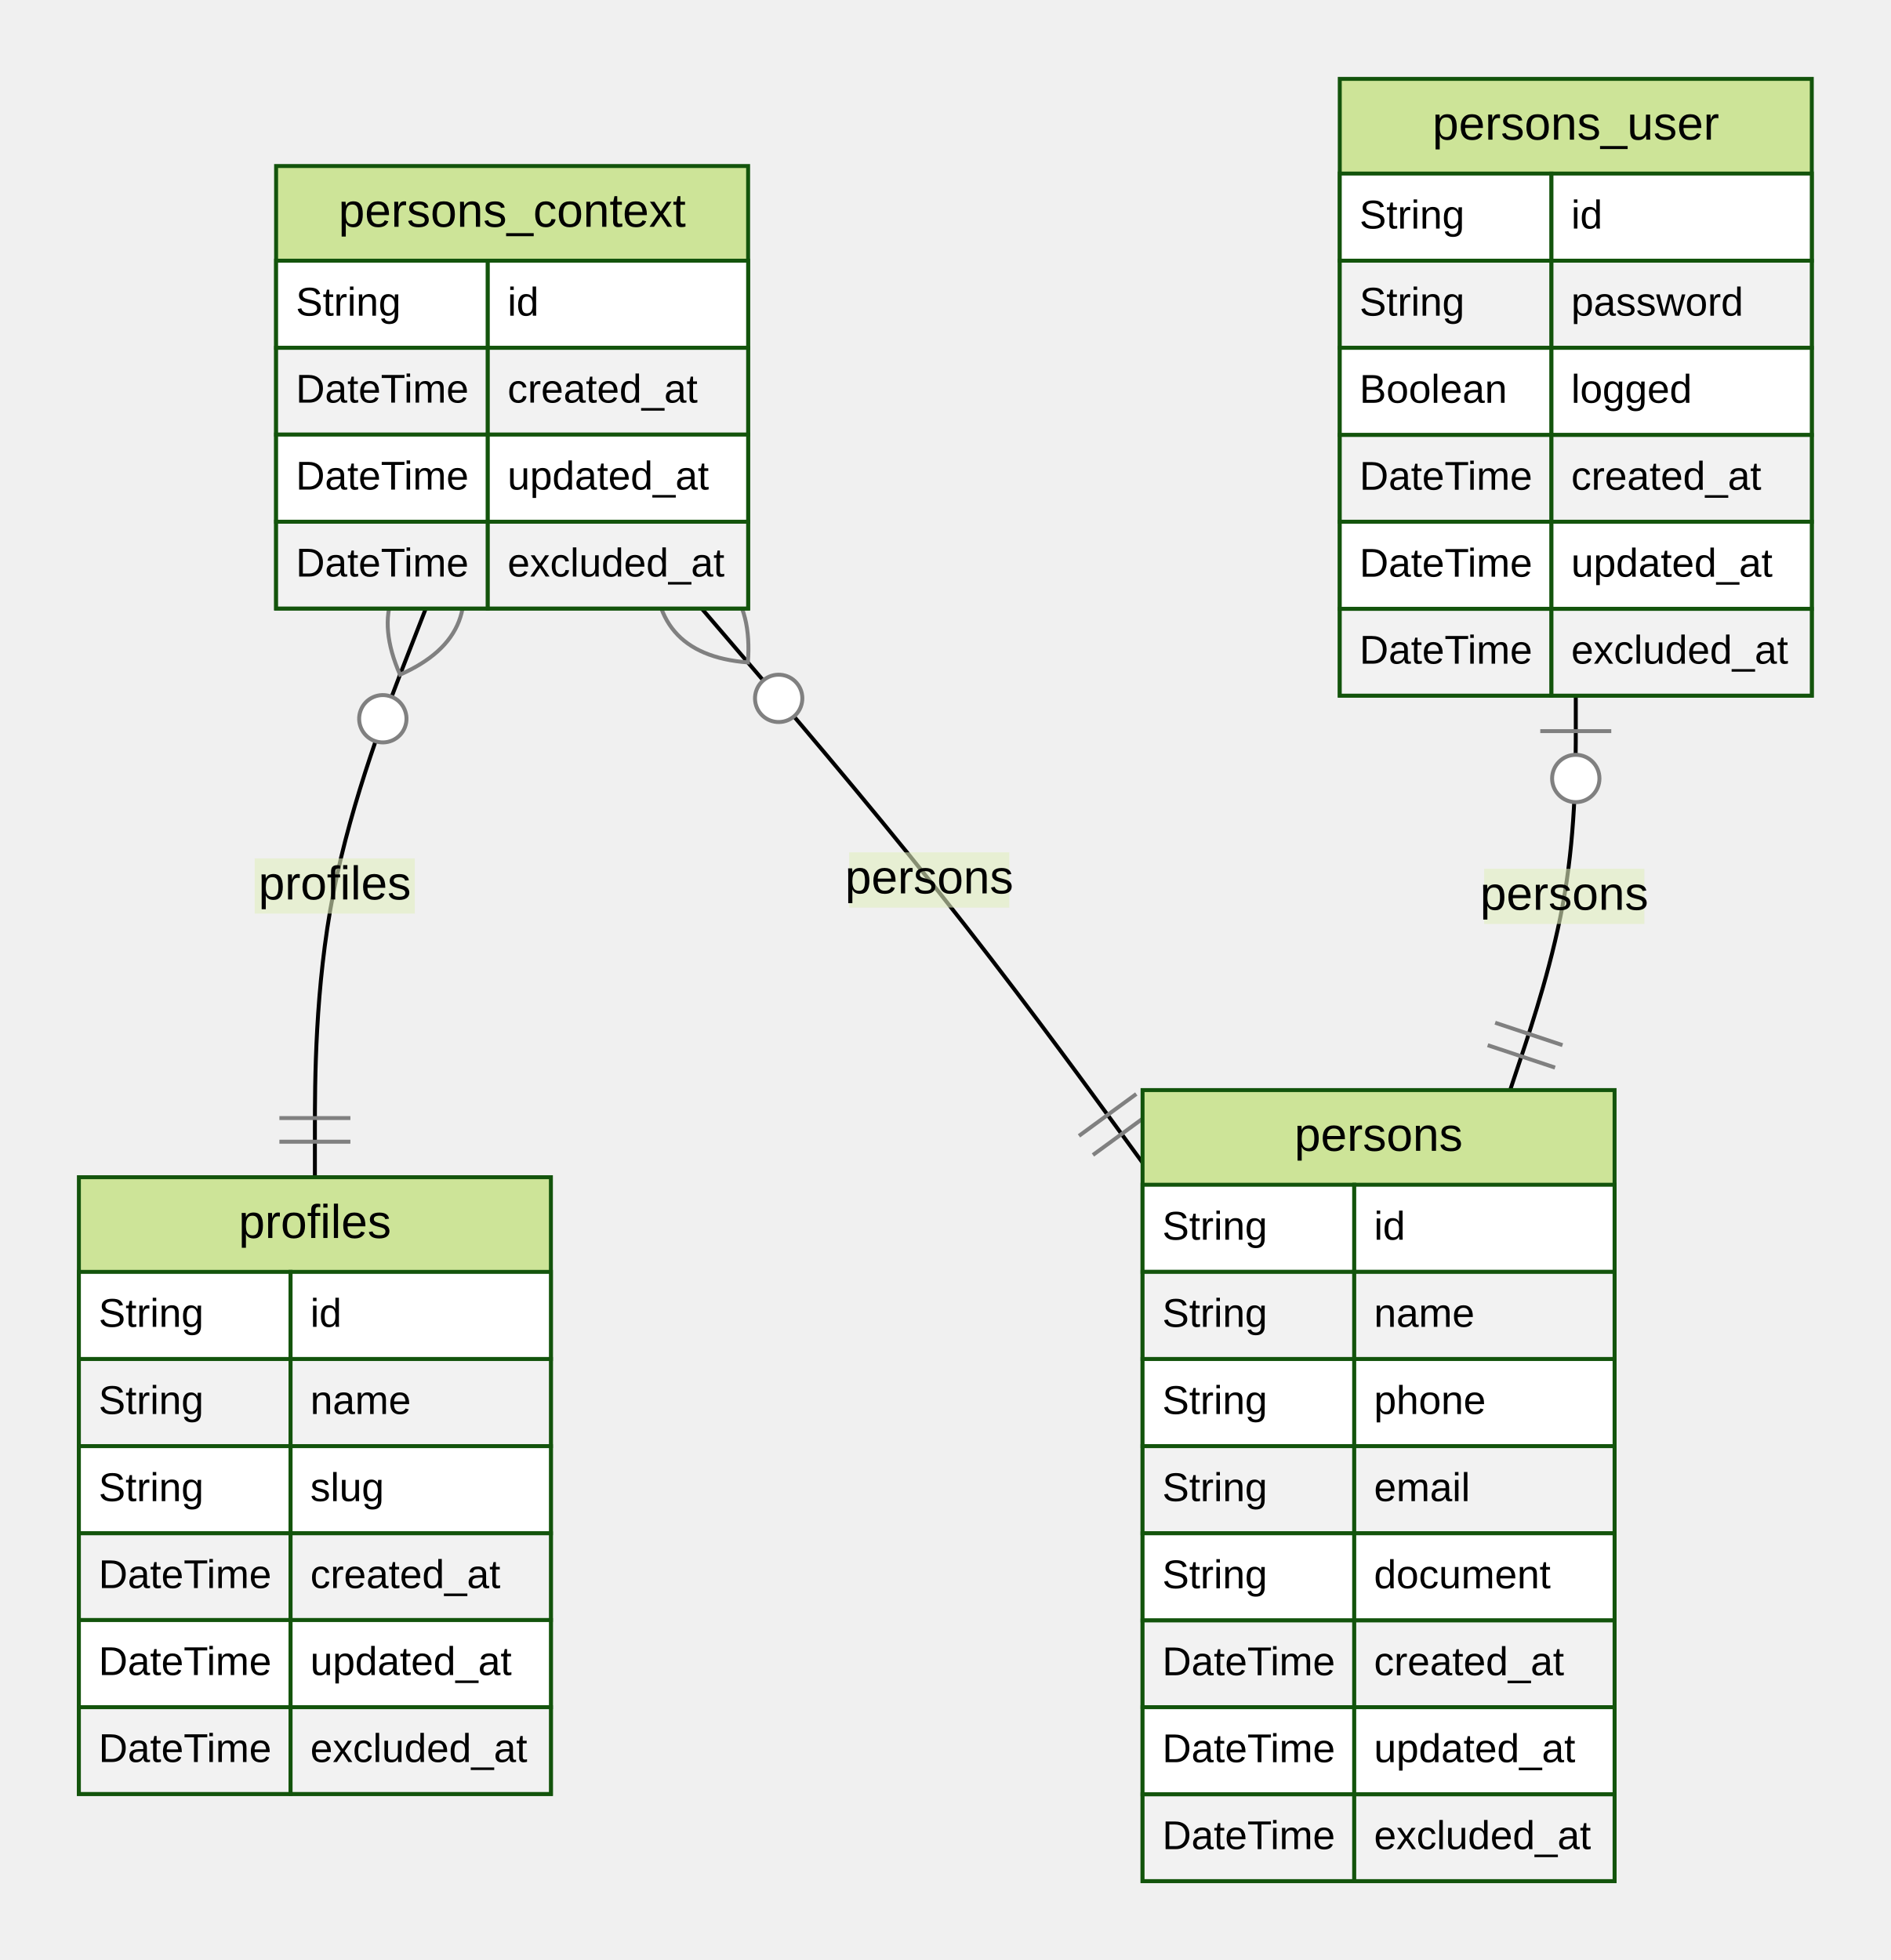
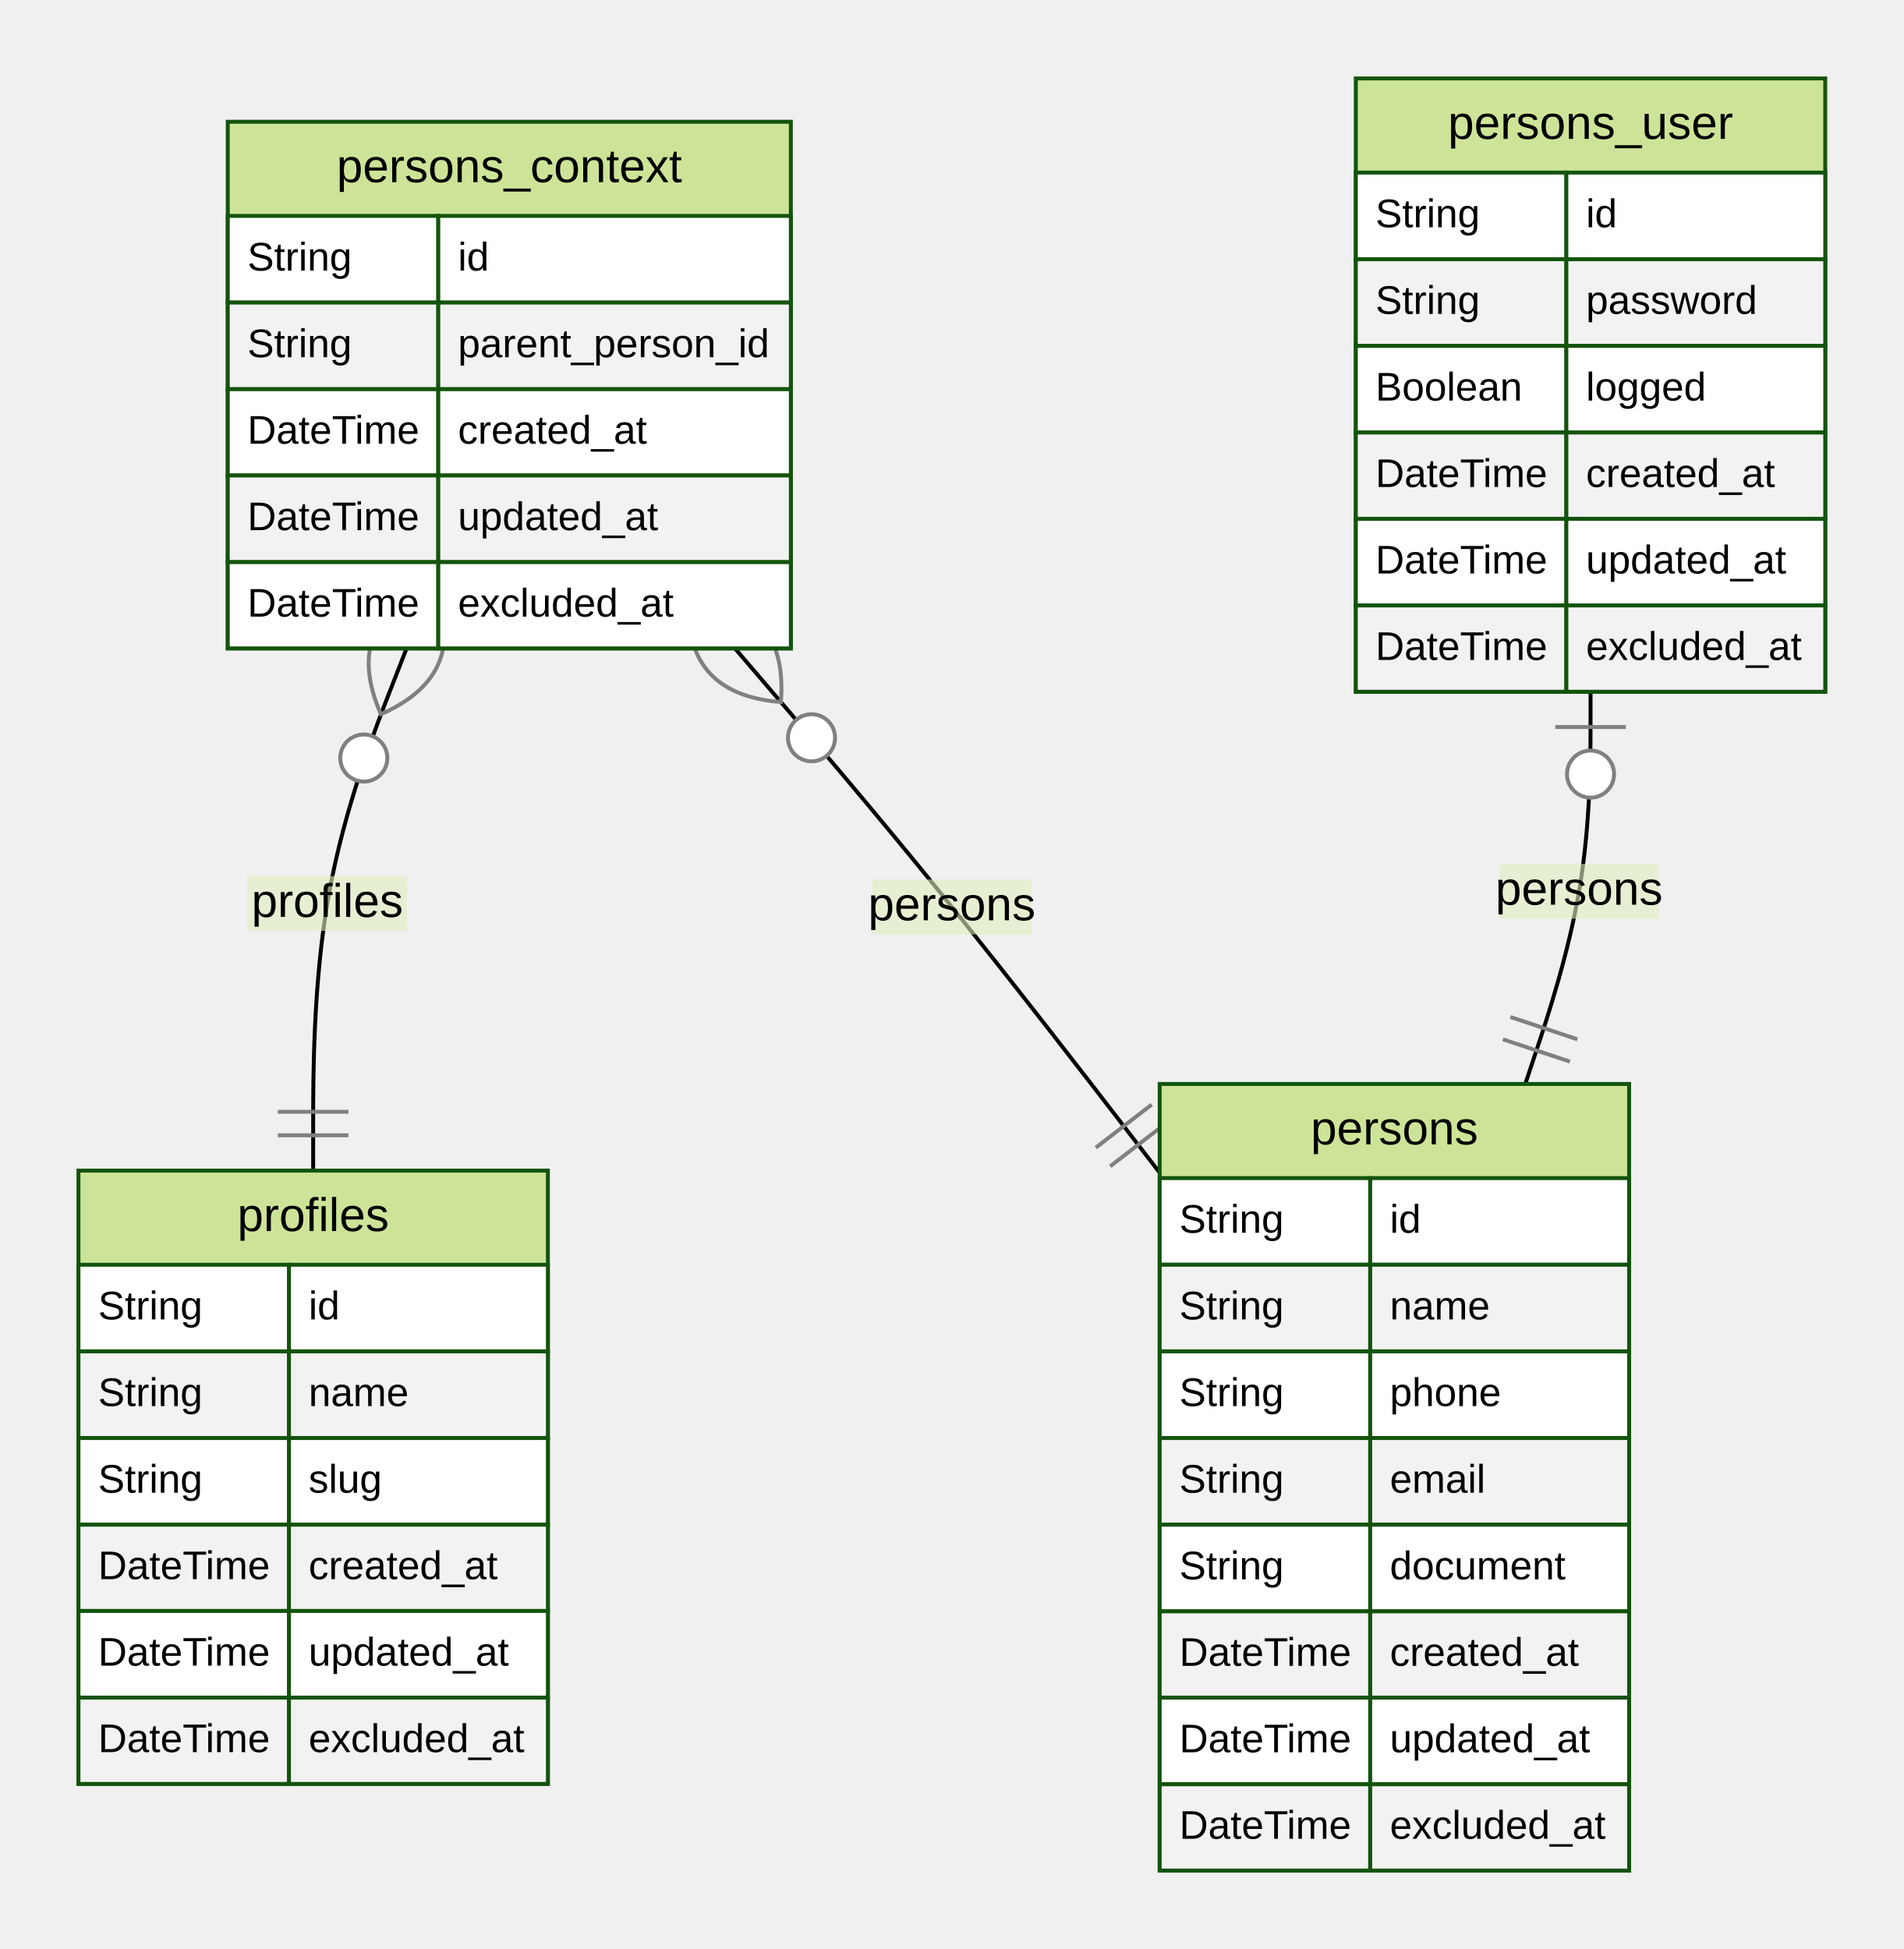
- <svg xmlns="http://www.w3.org/2000/svg" id="mermaid-0" width="100%" height="496.918" style="max-width: 479.344px; background-color: white;" viewBox="0 0 479.344 496.918">
+ <svg xmlns="http://www.w3.org/2000/svg" id="mermaid-0" width="100%" height="496.918" style="max-width: 485.312px; background-color: white;" viewBox="0 0 485.312 496.918">
  <style>#mermaid-0 {font-family:"trebuchet ms",verdana,arial,sans-serif;font-size:16px;fill:#000000;}#mermaid-0 .error-icon{fill:#552222;}#mermaid-0 .error-text{fill:#552222;stroke:#552222;}#mermaid-0 .edge-thickness-normal{stroke-width:2px;}#mermaid-0 .edge-thickness-thick{stroke-width:3.5px;}#mermaid-0 .edge-pattern-solid{stroke-dasharray:0;}#mermaid-0 .edge-pattern-dashed{stroke-dasharray:3;}#mermaid-0 .edge-pattern-dotted{stroke-dasharray:2;}#mermaid-0 .marker{fill:#000000;stroke:#000000;}#mermaid-0 .marker.cross{stroke:#000000;}#mermaid-0 svg{font-family:"trebuchet ms",verdana,arial,sans-serif;font-size:16px;}#mermaid-0 .entityBox{fill:#cde498;stroke:#13540c;}#mermaid-0 .attributeBoxOdd{fill:#ffffff;stroke:#13540c;}#mermaid-0 .attributeBoxEven{fill:#f2f2f2;stroke:#13540c;}#mermaid-0 .relationshipLabelBox{fill:hsl(78.158, 58.462%, 84.51%);opacity:0.7;background-color:hsl(78.158, 58.462%, 84.51%);}#mermaid-0 .relationshipLabelBox rect{opacity:0.5;}#mermaid-0 .relationshipLine{stroke:#000000;}#mermaid-0 :root{--mermaid-font-family:"trebuchet ms",verdana,arial,sans-serif;}</style>
  <g />
  <defs>
    <marker id="ONLY_ONE_START" refX="0" refY="9" markerWidth="18" markerHeight="18" orient="auto">
      <path stroke="gray" fill="none" d="M9,0 L9,18 M15,0 L15,18" />
    </marker>
  </defs>
  <defs>
    <marker id="ONLY_ONE_END" refX="18" refY="9" markerWidth="18" markerHeight="18" orient="auto">
      <path stroke="gray" fill="none" d="M3,0 L3,18 M9,0 L9,18" />
    </marker>
  </defs>
  <defs>
    <marker id="ZERO_OR_ONE_START" refX="0" refY="9" markerWidth="30" markerHeight="18" orient="auto">
      <circle stroke="gray" fill="white" cx="21" cy="9" r="6" />
      <path stroke="gray" fill="none" d="M9,0 L9,18" />
    </marker>
  </defs>
  <defs>
    <marker id="ZERO_OR_ONE_END" refX="30" refY="9" markerWidth="30" markerHeight="18" orient="auto">
      <circle stroke="gray" fill="white" cx="9" cy="9" r="6" />
      <path stroke="gray" fill="none" d="M21,0 L21,18" />
    </marker>
  </defs>
  <defs>
    <marker id="ONE_OR_MORE_START" refX="18" refY="18" markerWidth="45" markerHeight="36" orient="auto">
      <path stroke="gray" fill="none" d="M0,18 Q 18,0 36,18 Q 18,36 0,18 M42,9 L42,27" />
    </marker>
  </defs>
  <defs>
    <marker id="ONE_OR_MORE_END" refX="27" refY="18" markerWidth="45" markerHeight="36" orient="auto">
      <path stroke="gray" fill="none" d="M3,9 L3,27 M9,18 Q27,0 45,18 Q27,36 9,18" />
    </marker>
  </defs>
  <defs>
    <marker id="ZERO_OR_MORE_START" refX="18" refY="18" markerWidth="57" markerHeight="36" orient="auto">
      <circle stroke="gray" fill="white" cx="48" cy="18" r="6" />
      <path stroke="gray" fill="none" d="M0,18 Q18,0 36,18 Q18,36 0,18" />
    </marker>
  </defs>
  <defs>
    <marker id="ZERO_OR_MORE_END" refX="39" refY="18" markerWidth="57" markerHeight="36" orient="auto">
      <circle stroke="gray" fill="white" cx="9" cy="18" r="6" />
      <path stroke="gray" fill="none" d="M21,18 Q39,0 57,18 Q39,36 21,18" />
    </marker>
  </defs>
-   <path class="er relationshipLine" d="M107.956,154.275L103.27,166.291C98.583,178.306,89.209,202.337,84.523,226.367C79.836,250.398,79.836,274.428,79.836,286.444L79.836,298.459" stroke="gray" fill="none" marker-end="url(#ONLY_ONE_END)" marker-start="url(#ZERO_OR_MORE_START)" />
-   <path class="er relationshipLine" d="M177.899,154.275L188.194,166.291C198.49,178.306,219.081,202.337,237.71,225.753C256.339,249.17,273.005,271.973,281.339,283.375L289.672,294.776" stroke="gray" fill="none" marker-end="url(#ONLY_ONE_END)" marker-start="url(#ZERO_OR_MORE_START)" />
-   <path class="er relationshipLine" d="M399.508,176.367L399.508,184.701C399.508,193.034,399.508,209.701,396.735,226.367C393.962,243.034,388.417,259.701,385.644,268.034L382.872,276.367" stroke="gray" fill="none" marker-end="url(#ONLY_ONE_END)" marker-start="url(#ZERO_OR_ONE_START)" />
-   <g id="persons" transform="translate(289.6719,276.3672 )">
+   <path class="er relationshipLine" d="M103.648,165.321L99.679,175.496C95.711,185.67,87.773,206.019,83.805,228.208C79.836,250.398,79.836,274.428,79.836,286.444L79.836,298.459" stroke="gray" fill="none" marker-end="url(#ONLY_ONE_END)" marker-start="url(#ZERO_OR_MORE_START)" />
+   <path class="er relationshipLine" d="M187.364,165.321L196.082,175.496C204.8,185.67,222.236,206.019,240.282,228.298C258.328,250.577,276.984,274.786,286.312,286.891L295.641,298.996" stroke="gray" fill="none" marker-end="url(#ONLY_ONE_END)" marker-start="url(#ZERO_OR_MORE_START)" />
+   <path class="er relationshipLine" d="M405.477,176.367L405.477,184.701C405.477,193.034,405.477,209.701,402.704,226.367C399.931,243.034,394.386,259.701,391.613,268.034L388.84,276.367" stroke="gray" fill="none" marker-end="url(#ONLY_ONE_END)" marker-start="url(#ZERO_OR_ONE_START)" />
+   <g id="persons" transform="translate(295.6406,276.3672 )">
    <rect class="er entityBox" fill="honeydew" fill-opacity="100%" stroke="gray" x="0" y="0" width="119.672" height="200.551" />
    <text class="er entityLabel" id="entity-persons" x="0" y="0" dominant-baseline="middle" text-anchor="middle" style="font-family: &quot;trebuchet ms&quot;, verdana, arial, sans-serif;; font-size: 12px" transform="translate(59.83594,12)">persons</text>
    <rect class="er attributeBoxOdd" fill="honeydew" fill-opacity="100%" stroke="gray" x="0" y="24" width="53.672" height="22.092" />
    <text class="er entityLabel" id="entity-persons-attr-1-type" x="0" y="0" dominant-baseline="middle" text-anchor="left" style="font-family: &quot;trebuchet ms&quot;, verdana, arial, sans-serif;; font-size: 10.2px" transform="translate(5,35.0459)">String</text>
    <rect class="er attributeBoxOdd" fill="honeydew" fill-opacity="100%" stroke="gray" x="53.672" y="24" width="66" height="22.092" />
    <text class="er entityLabel" id="entity-persons-attr-1-name" x="0" y="0" dominant-baseline="middle" text-anchor="left" style="font-family: &quot;trebuchet ms&quot;, verdana, arial, sans-serif;; font-size: 10.2px" transform="translate(58.67188,35.0459)">id</text>
    <rect class="er attributeBoxEven" fill="honeydew" fill-opacity="100%" stroke="gray" x="0" y="46.092" width="53.672" height="22.092" />
    <text class="er entityLabel" id="entity-persons-attr-2-type" x="0" y="0" dominant-baseline="middle" text-anchor="left" style="font-family: &quot;trebuchet ms&quot;, verdana, arial, sans-serif;; font-size: 10.2px" transform="translate(5,57.1377)">String</text>
    <rect class="er attributeBoxEven" fill="honeydew" fill-opacity="100%" stroke="gray" x="53.672" y="46.092" width="66" height="22.092" />
    <text class="er entityLabel" id="entity-persons-attr-2-name" x="0" y="0" dominant-baseline="middle" text-anchor="left" style="font-family: &quot;trebuchet ms&quot;, verdana, arial, sans-serif;; font-size: 10.2px" transform="translate(58.67188,57.1377)">name</text>
    <rect class="er attributeBoxOdd" fill="honeydew" fill-opacity="100%" stroke="gray" x="0" y="68.184" width="53.672" height="22.092" />
    <text class="er entityLabel" id="entity-persons-attr-3-type" x="0" y="0" dominant-baseline="middle" text-anchor="left" style="font-family: &quot;trebuchet ms&quot;, verdana, arial, sans-serif;; font-size: 10.2px" transform="translate(5,79.22949)">String</text>
    <rect class="er attributeBoxOdd" fill="honeydew" fill-opacity="100%" stroke="gray" x="53.672" y="68.184" width="66" height="22.092" />
    <text class="er entityLabel" id="entity-persons-attr-3-name" x="0" y="0" dominant-baseline="middle" text-anchor="left" style="font-family: &quot;trebuchet ms&quot;, verdana, arial, sans-serif;; font-size: 10.2px" transform="translate(58.67188,79.22949)">phone</text>
    <rect class="er attributeBoxEven" fill="honeydew" fill-opacity="100%" stroke="gray" x="0" y="90.275" width="53.672" height="22.092" />
    <text class="er entityLabel" id="entity-persons-attr-4-type" x="0" y="0" dominant-baseline="middle" text-anchor="left" style="font-family: &quot;trebuchet ms&quot;, verdana, arial, sans-serif;; font-size: 10.2px" transform="translate(5,101.3213)">String</text>
    <rect class="er attributeBoxEven" fill="honeydew" fill-opacity="100%" stroke="gray" x="53.672" y="90.275" width="66" height="22.092" />
    <text class="er entityLabel" id="entity-persons-attr-4-name" x="0" y="0" dominant-baseline="middle" text-anchor="left" style="font-family: &quot;trebuchet ms&quot;, verdana, arial, sans-serif;; font-size: 10.2px" transform="translate(58.67188,101.3213)">email</text>
    <rect class="er attributeBoxOdd" fill="honeydew" fill-opacity="100%" stroke="gray" x="0" y="112.367" width="53.672" height="22.092" />
    <text class="er entityLabel" id="entity-persons-attr-5-type" x="0" y="0" dominant-baseline="middle" text-anchor="left" style="font-family: &quot;trebuchet ms&quot;, verdana, arial, sans-serif;; font-size: 10.2px" transform="translate(5,123.4131)">String</text>
    <rect class="er attributeBoxOdd" fill="honeydew" fill-opacity="100%" stroke="gray" x="53.672" y="112.367" width="66" height="22.092" />
    <text class="er entityLabel" id="entity-persons-attr-5-name" x="0" y="0" dominant-baseline="middle" text-anchor="left" style="font-family: &quot;trebuchet ms&quot;, verdana, arial, sans-serif;; font-size: 10.2px" transform="translate(58.67188,123.4131)">document</text>
    <rect class="er attributeBoxEven" fill="honeydew" fill-opacity="100%" stroke="gray" x="0" y="134.459" width="53.672" height="22" />
    <text class="er entityLabel" id="entity-persons-attr-6-type" x="0" y="0" dominant-baseline="middle" text-anchor="left" style="font-family: &quot;trebuchet ms&quot;, verdana, arial, sans-serif;; font-size: 10.2px" transform="translate(5,145.459)">DateTime</text>
    <rect class="er attributeBoxEven" fill="honeydew" fill-opacity="100%" stroke="gray" x="53.672" y="134.459" width="66" height="22" />
    <text class="er entityLabel" id="entity-persons-attr-6-name" x="0" y="0" dominant-baseline="middle" text-anchor="left" style="font-family: &quot;trebuchet ms&quot;, verdana, arial, sans-serif;; font-size: 10.2px" transform="translate(58.67188,145.459)">created_at</text>
    <rect class="er attributeBoxOdd" fill="honeydew" fill-opacity="100%" stroke="gray" x="0" y="156.459" width="53.672" height="22.092" />
    <text class="er entityLabel" id="entity-persons-attr-7-type" x="0" y="0" dominant-baseline="middle" text-anchor="left" style="font-family: &quot;trebuchet ms&quot;, verdana, arial, sans-serif;; font-size: 10.2px" transform="translate(5,167.5049)">DateTime</text>
    <rect class="er attributeBoxOdd" fill="honeydew" fill-opacity="100%" stroke="gray" x="53.672" y="156.459" width="66" height="22.092" />
    <text class="er entityLabel" id="entity-persons-attr-7-name" x="0" y="0" dominant-baseline="middle" text-anchor="left" style="font-family: &quot;trebuchet ms&quot;, verdana, arial, sans-serif;; font-size: 10.2px" transform="translate(58.67188,167.5049)">updated_at</text>
    <rect class="er attributeBoxEven" fill="honeydew" fill-opacity="100%" stroke="gray" x="0" y="178.551" width="53.672" height="22" />
    <text class="er entityLabel" id="entity-persons-attr-8-type" x="0" y="0" dominant-baseline="middle" text-anchor="left" style="font-family: &quot;trebuchet ms&quot;, verdana, arial, sans-serif;; font-size: 10.2px" transform="translate(5,189.5508)">DateTime</text>
    <rect class="er attributeBoxEven" fill="honeydew" fill-opacity="100%" stroke="gray" x="53.672" y="178.551" width="66" height="22" />
    <text class="er entityLabel" id="entity-persons-attr-8-name" x="0" y="0" dominant-baseline="middle" text-anchor="left" style="font-family: &quot;trebuchet ms&quot;, verdana, arial, sans-serif;; font-size: 10.2px" transform="translate(58.67188,189.5508)">excluded_at</text>
  </g>
-   <g id="persons_context" transform="translate(70,42.0918 )">
-     <rect class="er entityBox" fill="honeydew" fill-opacity="100%" stroke="gray" x="0" y="0" width="119.672" height="112.184" />
-     <text class="er entityLabel" id="entity-persons_context" x="0" y="0" dominant-baseline="middle" text-anchor="middle" style="font-family: &quot;trebuchet ms&quot;, verdana, arial, sans-serif;; font-size: 12px" transform="translate(59.83594,12)">persons_context</text>
+   <g id="persons_context" transform="translate(58.0625,31.0459 )">
+     <rect class="er entityBox" fill="honeydew" fill-opacity="100%" stroke="gray" x="0" y="0" width="143.547" height="134.275" />
+     <text class="er entityLabel" id="entity-persons_context" x="0" y="0" dominant-baseline="middle" text-anchor="middle" style="font-family: &quot;trebuchet ms&quot;, verdana, arial, sans-serif;; font-size: 12px" transform="translate(71.77344,12)">persons_context</text>
    <rect class="er attributeBoxOdd" fill="honeydew" fill-opacity="100%" stroke="gray" x="0" y="24" width="53.672" height="22.092" />
    <text class="er entityLabel" id="entity-persons_context-attr-1-type" x="0" y="0" dominant-baseline="middle" text-anchor="left" style="font-family: &quot;trebuchet ms&quot;, verdana, arial, sans-serif;; font-size: 10.2px" transform="translate(5,35.0459)">String</text>
-     <rect class="er attributeBoxOdd" fill="honeydew" fill-opacity="100%" stroke="gray" x="53.672" y="24" width="66" height="22.092" />
+     <rect class="er attributeBoxOdd" fill="honeydew" fill-opacity="100%" stroke="gray" x="53.672" y="24" width="89.875" height="22.092" />
    <text class="er entityLabel" id="entity-persons_context-attr-1-name" x="0" y="0" dominant-baseline="middle" text-anchor="left" style="font-family: &quot;trebuchet ms&quot;, verdana, arial, sans-serif;; font-size: 10.2px" transform="translate(58.67188,35.0459)">id</text>
-     <rect class="er attributeBoxEven" fill="honeydew" fill-opacity="100%" stroke="gray" x="0" y="46.092" width="53.672" height="22" />
-     <text class="er entityLabel" id="entity-persons_context-attr-2-type" x="0" y="0" dominant-baseline="middle" text-anchor="left" style="font-family: &quot;trebuchet ms&quot;, verdana, arial, sans-serif;; font-size: 10.2px" transform="translate(5,57.0918)">DateTime</text>
-     <rect class="er attributeBoxEven" fill="honeydew" fill-opacity="100%" stroke="gray" x="53.672" y="46.092" width="66" height="22" />
-     <text class="er entityLabel" id="entity-persons_context-attr-2-name" x="0" y="0" dominant-baseline="middle" text-anchor="left" style="font-family: &quot;trebuchet ms&quot;, verdana, arial, sans-serif;; font-size: 10.2px" transform="translate(58.67188,57.0918)">created_at</text>
-     <rect class="er attributeBoxOdd" fill="honeydew" fill-opacity="100%" stroke="gray" x="0" y="68.092" width="53.672" height="22.092" />
-     <text class="er entityLabel" id="entity-persons_context-attr-3-type" x="0" y="0" dominant-baseline="middle" text-anchor="left" style="font-family: &quot;trebuchet ms&quot;, verdana, arial, sans-serif;; font-size: 10.2px" transform="translate(5,79.1377)">DateTime</text>
-     <rect class="er attributeBoxOdd" fill="honeydew" fill-opacity="100%" stroke="gray" x="53.672" y="68.092" width="66" height="22.092" />
-     <text class="er entityLabel" id="entity-persons_context-attr-3-name" x="0" y="0" dominant-baseline="middle" text-anchor="left" style="font-family: &quot;trebuchet ms&quot;, verdana, arial, sans-serif;; font-size: 10.2px" transform="translate(58.67188,79.1377)">updated_at</text>
-     <rect class="er attributeBoxEven" fill="honeydew" fill-opacity="100%" stroke="gray" x="0" y="90.184" width="53.672" height="22" />
-     <text class="er entityLabel" id="entity-persons_context-attr-4-type" x="0" y="0" dominant-baseline="middle" text-anchor="left" style="font-family: &quot;trebuchet ms&quot;, verdana, arial, sans-serif;; font-size: 10.2px" transform="translate(5,101.1836)">DateTime</text>
-     <rect class="er attributeBoxEven" fill="honeydew" fill-opacity="100%" stroke="gray" x="53.672" y="90.184" width="66" height="22" />
-     <text class="er entityLabel" id="entity-persons_context-attr-4-name" x="0" y="0" dominant-baseline="middle" text-anchor="left" style="font-family: &quot;trebuchet ms&quot;, verdana, arial, sans-serif;; font-size: 10.2px" transform="translate(58.67188,101.1836)">excluded_at</text>
+     <rect class="er attributeBoxEven" fill="honeydew" fill-opacity="100%" stroke="gray" x="0" y="46.092" width="53.672" height="22.092" />
+     <text class="er entityLabel" id="entity-persons_context-attr-2-type" x="0" y="0" dominant-baseline="middle" text-anchor="left" style="font-family: &quot;trebuchet ms&quot;, verdana, arial, sans-serif;; font-size: 10.2px" transform="translate(5,57.1377)">String</text>
+     <rect class="er attributeBoxEven" fill="honeydew" fill-opacity="100%" stroke="gray" x="53.672" y="46.092" width="89.875" height="22.092" />
+     <text class="er entityLabel" id="entity-persons_context-attr-2-name" x="0" y="0" dominant-baseline="middle" text-anchor="left" style="font-family: &quot;trebuchet ms&quot;, verdana, arial, sans-serif;; font-size: 10.2px" transform="translate(58.67188,57.1377)">parent_person_id</text>
+     <rect class="er attributeBoxOdd" fill="honeydew" fill-opacity="100%" stroke="gray" x="0" y="68.184" width="53.672" height="22" />
+     <text class="er entityLabel" id="entity-persons_context-attr-3-type" x="0" y="0" dominant-baseline="middle" text-anchor="left" style="font-family: &quot;trebuchet ms&quot;, verdana, arial, sans-serif;; font-size: 10.2px" transform="translate(5,79.18359)">DateTime</text>
+     <rect class="er attributeBoxOdd" fill="honeydew" fill-opacity="100%" stroke="gray" x="53.672" y="68.184" width="89.875" height="22" />
+     <text class="er entityLabel" id="entity-persons_context-attr-3-name" x="0" y="0" dominant-baseline="middle" text-anchor="left" style="font-family: &quot;trebuchet ms&quot;, verdana, arial, sans-serif;; font-size: 10.2px" transform="translate(58.67188,79.18359)">created_at</text>
+     <rect class="er attributeBoxEven" fill="honeydew" fill-opacity="100%" stroke="gray" x="0" y="90.184" width="53.672" height="22.092" />
+     <text class="er entityLabel" id="entity-persons_context-attr-4-type" x="0" y="0" dominant-baseline="middle" text-anchor="left" style="font-family: &quot;trebuchet ms&quot;, verdana, arial, sans-serif;; font-size: 10.2px" transform="translate(5,101.2295)">DateTime</text>
+     <rect class="er attributeBoxEven" fill="honeydew" fill-opacity="100%" stroke="gray" x="53.672" y="90.184" width="89.875" height="22.092" />
+     <text class="er entityLabel" id="entity-persons_context-attr-4-name" x="0" y="0" dominant-baseline="middle" text-anchor="left" style="font-family: &quot;trebuchet ms&quot;, verdana, arial, sans-serif;; font-size: 10.2px" transform="translate(58.67188,101.2295)">updated_at</text>
+     <rect class="er attributeBoxOdd" fill="honeydew" fill-opacity="100%" stroke="gray" x="0" y="112.275" width="53.672" height="22" />
+     <text class="er entityLabel" id="entity-persons_context-attr-5-type" x="0" y="0" dominant-baseline="middle" text-anchor="left" style="font-family: &quot;trebuchet ms&quot;, verdana, arial, sans-serif;; font-size: 10.2px" transform="translate(5,123.2754)">DateTime</text>
+     <rect class="er attributeBoxOdd" fill="honeydew" fill-opacity="100%" stroke="gray" x="53.672" y="112.275" width="89.875" height="22" />
+     <text class="er entityLabel" id="entity-persons_context-attr-5-name" x="0" y="0" dominant-baseline="middle" text-anchor="left" style="font-family: &quot;trebuchet ms&quot;, verdana, arial, sans-serif;; font-size: 10.2px" transform="translate(58.67188,123.2754)">excluded_at</text>
  </g>
-   <g id="persons_user" transform="translate(339.6719,20 )">
+   <g id="persons_user" transform="translate(345.6406,20 )">
    <rect class="er entityBox" fill="honeydew" fill-opacity="100%" stroke="gray" x="0" y="0" width="119.672" height="156.367" />
    <text class="er entityLabel" id="entity-persons_user" x="0" y="0" dominant-baseline="middle" text-anchor="middle" style="font-family: &quot;trebuchet ms&quot;, verdana, arial, sans-serif;; font-size: 12px" transform="translate(59.83594,12)">persons_user</text>
    <rect class="er attributeBoxOdd" fill="honeydew" fill-opacity="100%" stroke="gray" x="0" y="24" width="53.672" height="22.092" />
    <text class="er entityLabel" id="entity-persons_user-attr-1-type" x="0" y="0" dominant-baseline="middle" text-anchor="left" style="font-family: &quot;trebuchet ms&quot;, verdana, arial, sans-serif;; font-size: 10.2px" transform="translate(5,35.0459)">String</text>
    <rect class="er attributeBoxOdd" fill="honeydew" fill-opacity="100%" stroke="gray" x="53.672" y="24" width="66" height="22.092" />
    <text class="er entityLabel" id="entity-persons_user-attr-1-name" x="0" y="0" dominant-baseline="middle" text-anchor="left" style="font-family: &quot;trebuchet ms&quot;, verdana, arial, sans-serif;; font-size: 10.2px" transform="translate(58.67188,35.0459)">id</text>
    <rect class="er attributeBoxEven" fill="honeydew" fill-opacity="100%" stroke="gray" x="0" y="46.092" width="53.672" height="22.092" />
    <text class="er entityLabel" id="entity-persons_user-attr-2-type" x="0" y="0" dominant-baseline="middle" text-anchor="left" style="font-family: &quot;trebuchet ms&quot;, verdana, arial, sans-serif;; font-size: 10.2px" transform="translate(5,57.1377)">String</text>
    <rect class="er attributeBoxEven" fill="honeydew" fill-opacity="100%" stroke="gray" x="53.672" y="46.092" width="66" height="22.092" />
    <text class="er entityLabel" id="entity-persons_user-attr-2-name" x="0" y="0" dominant-baseline="middle" text-anchor="left" style="font-family: &quot;trebuchet ms&quot;, verdana, arial, sans-serif;; font-size: 10.2px" transform="translate(58.67188,57.1377)">password</text>
    <rect class="er attributeBoxOdd" fill="honeydew" fill-opacity="100%" stroke="gray" x="0" y="68.184" width="53.672" height="22.092" />
    <text class="er entityLabel" id="entity-persons_user-attr-3-type" x="0" y="0" dominant-baseline="middle" text-anchor="left" style="font-family: &quot;trebuchet ms&quot;, verdana, arial, sans-serif;; font-size: 10.2px" transform="translate(5,79.22949)">Boolean</text>
    <rect class="er attributeBoxOdd" fill="honeydew" fill-opacity="100%" stroke="gray" x="53.672" y="68.184" width="66" height="22.092" />
    <text class="er entityLabel" id="entity-persons_user-attr-3-name" x="0" y="0" dominant-baseline="middle" text-anchor="left" style="font-family: &quot;trebuchet ms&quot;, verdana, arial, sans-serif;; font-size: 10.2px" transform="translate(58.67188,79.22949)">logged</text>
    <rect class="er attributeBoxEven" fill="honeydew" fill-opacity="100%" stroke="gray" x="0" y="90.275" width="53.672" height="22" />
    <text class="er entityLabel" id="entity-persons_user-attr-4-type" x="0" y="0" dominant-baseline="middle" text-anchor="left" style="font-family: &quot;trebuchet ms&quot;, verdana, arial, sans-serif;; font-size: 10.2px" transform="translate(5,101.2754)">DateTime</text>
    <rect class="er attributeBoxEven" fill="honeydew" fill-opacity="100%" stroke="gray" x="53.672" y="90.275" width="66" height="22" />
    <text class="er entityLabel" id="entity-persons_user-attr-4-name" x="0" y="0" dominant-baseline="middle" text-anchor="left" style="font-family: &quot;trebuchet ms&quot;, verdana, arial, sans-serif;; font-size: 10.2px" transform="translate(58.67188,101.2754)">created_at</text>
    <rect class="er attributeBoxOdd" fill="honeydew" fill-opacity="100%" stroke="gray" x="0" y="112.275" width="53.672" height="22.092" />
    <text class="er entityLabel" id="entity-persons_user-attr-5-type" x="0" y="0" dominant-baseline="middle" text-anchor="left" style="font-family: &quot;trebuchet ms&quot;, verdana, arial, sans-serif;; font-size: 10.2px" transform="translate(5,123.3213)">DateTime</text>
    <rect class="er attributeBoxOdd" fill="honeydew" fill-opacity="100%" stroke="gray" x="53.672" y="112.275" width="66" height="22.092" />
    <text class="er entityLabel" id="entity-persons_user-attr-5-name" x="0" y="0" dominant-baseline="middle" text-anchor="left" style="font-family: &quot;trebuchet ms&quot;, verdana, arial, sans-serif;; font-size: 10.2px" transform="translate(58.67188,123.3213)">updated_at</text>
    <rect class="er attributeBoxEven" fill="honeydew" fill-opacity="100%" stroke="gray" x="0" y="134.367" width="53.672" height="22" />
    <text class="er entityLabel" id="entity-persons_user-attr-6-type" x="0" y="0" dominant-baseline="middle" text-anchor="left" style="font-family: &quot;trebuchet ms&quot;, verdana, arial, sans-serif;; font-size: 10.2px" transform="translate(5,145.3672)">DateTime</text>
    <rect class="er attributeBoxEven" fill="honeydew" fill-opacity="100%" stroke="gray" x="53.672" y="134.367" width="66" height="22" />
    <text class="er entityLabel" id="entity-persons_user-attr-6-name" x="0" y="0" dominant-baseline="middle" text-anchor="left" style="font-family: &quot;trebuchet ms&quot;, verdana, arial, sans-serif;; font-size: 10.2px" transform="translate(58.67188,145.3672)">excluded_at</text>
  </g>
  <g id="profiles" transform="translate(20,298.459 )">
    <rect class="er entityBox" fill="honeydew" fill-opacity="100%" stroke="gray" x="0" y="0" width="119.672" height="156.367" />
    <text class="er entityLabel" id="entity-profiles" x="0" y="0" dominant-baseline="middle" text-anchor="middle" style="font-family: &quot;trebuchet ms&quot;, verdana, arial, sans-serif;; font-size: 12px" transform="translate(59.83594,12)">profiles</text>
    <rect class="er attributeBoxOdd" fill="honeydew" fill-opacity="100%" stroke="gray" x="0" y="24" width="53.672" height="22.092" />
    <text class="er entityLabel" id="entity-profiles-attr-1-type" x="0" y="0" dominant-baseline="middle" text-anchor="left" style="font-family: &quot;trebuchet ms&quot;, verdana, arial, sans-serif;; font-size: 10.2px" transform="translate(5,35.0459)">String</text>
    <rect class="er attributeBoxOdd" fill="honeydew" fill-opacity="100%" stroke="gray" x="53.672" y="24" width="66" height="22.092" />
    <text class="er entityLabel" id="entity-profiles-attr-1-name" x="0" y="0" dominant-baseline="middle" text-anchor="left" style="font-family: &quot;trebuchet ms&quot;, verdana, arial, sans-serif;; font-size: 10.2px" transform="translate(58.67188,35.0459)">id</text>
    <rect class="er attributeBoxEven" fill="honeydew" fill-opacity="100%" stroke="gray" x="0" y="46.092" width="53.672" height="22.092" />
    <text class="er entityLabel" id="entity-profiles-attr-2-type" x="0" y="0" dominant-baseline="middle" text-anchor="left" style="font-family: &quot;trebuchet ms&quot;, verdana, arial, sans-serif;; font-size: 10.2px" transform="translate(5,57.1377)">String</text>
    <rect class="er attributeBoxEven" fill="honeydew" fill-opacity="100%" stroke="gray" x="53.672" y="46.092" width="66" height="22.092" />
    <text class="er entityLabel" id="entity-profiles-attr-2-name" x="0" y="0" dominant-baseline="middle" text-anchor="left" style="font-family: &quot;trebuchet ms&quot;, verdana, arial, sans-serif;; font-size: 10.2px" transform="translate(58.67188,57.1377)">name</text>
    <rect class="er attributeBoxOdd" fill="honeydew" fill-opacity="100%" stroke="gray" x="0" y="68.184" width="53.672" height="22.092" />
    <text class="er entityLabel" id="entity-profiles-attr-3-type" x="0" y="0" dominant-baseline="middle" text-anchor="left" style="font-family: &quot;trebuchet ms&quot;, verdana, arial, sans-serif;; font-size: 10.2px" transform="translate(5,79.22949)">String</text>
    <rect class="er attributeBoxOdd" fill="honeydew" fill-opacity="100%" stroke="gray" x="53.672" y="68.184" width="66" height="22.092" />
    <text class="er entityLabel" id="entity-profiles-attr-3-name" x="0" y="0" dominant-baseline="middle" text-anchor="left" style="font-family: &quot;trebuchet ms&quot;, verdana, arial, sans-serif;; font-size: 10.2px" transform="translate(58.67188,79.22949)">slug</text>
    <rect class="er attributeBoxEven" fill="honeydew" fill-opacity="100%" stroke="gray" x="0" y="90.275" width="53.672" height="22" />
    <text class="er entityLabel" id="entity-profiles-attr-4-type" x="0" y="0" dominant-baseline="middle" text-anchor="left" style="font-family: &quot;trebuchet ms&quot;, verdana, arial, sans-serif;; font-size: 10.2px" transform="translate(5,101.2754)">DateTime</text>
    <rect class="er attributeBoxEven" fill="honeydew" fill-opacity="100%" stroke="gray" x="53.672" y="90.275" width="66" height="22" />
    <text class="er entityLabel" id="entity-profiles-attr-4-name" x="0" y="0" dominant-baseline="middle" text-anchor="left" style="font-family: &quot;trebuchet ms&quot;, verdana, arial, sans-serif;; font-size: 10.2px" transform="translate(58.67188,101.2754)">created_at</text>
    <rect class="er attributeBoxOdd" fill="honeydew" fill-opacity="100%" stroke="gray" x="0" y="112.275" width="53.672" height="22.092" />
    <text class="er entityLabel" id="entity-profiles-attr-5-type" x="0" y="0" dominant-baseline="middle" text-anchor="left" style="font-family: &quot;trebuchet ms&quot;, verdana, arial, sans-serif;; font-size: 10.2px" transform="translate(5,123.3213)">DateTime</text>
    <rect class="er attributeBoxOdd" fill="honeydew" fill-opacity="100%" stroke="gray" x="53.672" y="112.275" width="66" height="22.092" />
    <text class="er entityLabel" id="entity-profiles-attr-5-name" x="0" y="0" dominant-baseline="middle" text-anchor="left" style="font-family: &quot;trebuchet ms&quot;, verdana, arial, sans-serif;; font-size: 10.2px" transform="translate(58.67188,123.3213)">updated_at</text>
    <rect class="er attributeBoxEven" fill="honeydew" fill-opacity="100%" stroke="gray" x="0" y="134.367" width="53.672" height="22" />
    <text class="er entityLabel" id="entity-profiles-attr-6-type" x="0" y="0" dominant-baseline="middle" text-anchor="left" style="font-family: &quot;trebuchet ms&quot;, verdana, arial, sans-serif;; font-size: 10.2px" transform="translate(5,145.3672)">DateTime</text>
    <rect class="er attributeBoxEven" fill="honeydew" fill-opacity="100%" stroke="gray" x="53.672" y="134.367" width="66" height="22" />
    <text class="er entityLabel" id="entity-profiles-attr-6-name" x="0" y="0" dominant-baseline="middle" text-anchor="left" style="font-family: &quot;trebuchet ms&quot;, verdana, arial, sans-serif;; font-size: 10.2px" transform="translate(58.67188,145.3672)">excluded_at</text>
  </g>
-   <rect class="er relationshipLabelBox" x="64.573" y="217.629" width="40.594" height="14" fill="white" fill-opacity="85%" />
-   <text class="er relationshipLabel" id="rel1" x="84.87" y="224.629" text-anchor="middle" dominant-baseline="middle" style="font-family: &quot;trebuchet ms&quot;, verdana, arial, sans-serif;; font-size: 12px">profiles</text>
-   <rect class="er relationshipLabelBox" x="215.283" y="216.094" width="40.609" height="14" fill="white" fill-opacity="85%" />
-   <text class="er relationshipLabel" id="rel2" x="235.588" y="223.094" text-anchor="middle" dominant-baseline="middle" style="font-family: &quot;trebuchet ms&quot;, verdana, arial, sans-serif;; font-size: 12px">persons</text>
-   <rect class="er relationshipLabelBox" x="376.28" y="220.256" width="40.609" height="14" fill="white" fill-opacity="85%" />
-   <text class="er relationshipLabel" id="rel3" x="396.584" y="227.256" text-anchor="middle" dominant-baseline="middle" style="font-family: &quot;trebuchet ms&quot;, verdana, arial, sans-serif;; font-size: 12px">persons</text>
+   <rect class="er relationshipLabelBox" x="63.133" y="223.376" width="40.594" height="14" fill="white" fill-opacity="85%" />
+   <text class="er relationshipLabel" id="rel1" x="83.43" y="230.376" text-anchor="middle" dominant-baseline="middle" style="font-family: &quot;trebuchet ms&quot;, verdana, arial, sans-serif;; font-size: 12px">profiles</text>
+   <rect class="er relationshipLabelBox" x="222.345" y="224.228" width="40.609" height="14" fill="white" fill-opacity="85%" />
+   <text class="er relationshipLabel" id="rel2" x="242.65" y="231.228" text-anchor="middle" dominant-baseline="middle" style="font-family: &quot;trebuchet ms&quot;, verdana, arial, sans-serif;; font-size: 12px">persons</text>
+   <rect class="er relationshipLabelBox" x="382.248" y="220.256" width="40.609" height="14" fill="white" fill-opacity="85%" />
+   <text class="er relationshipLabel" id="rel3" x="402.553" y="227.256" text-anchor="middle" dominant-baseline="middle" style="font-family: &quot;trebuchet ms&quot;, verdana, arial, sans-serif;; font-size: 12px">persons</text>
</svg>
